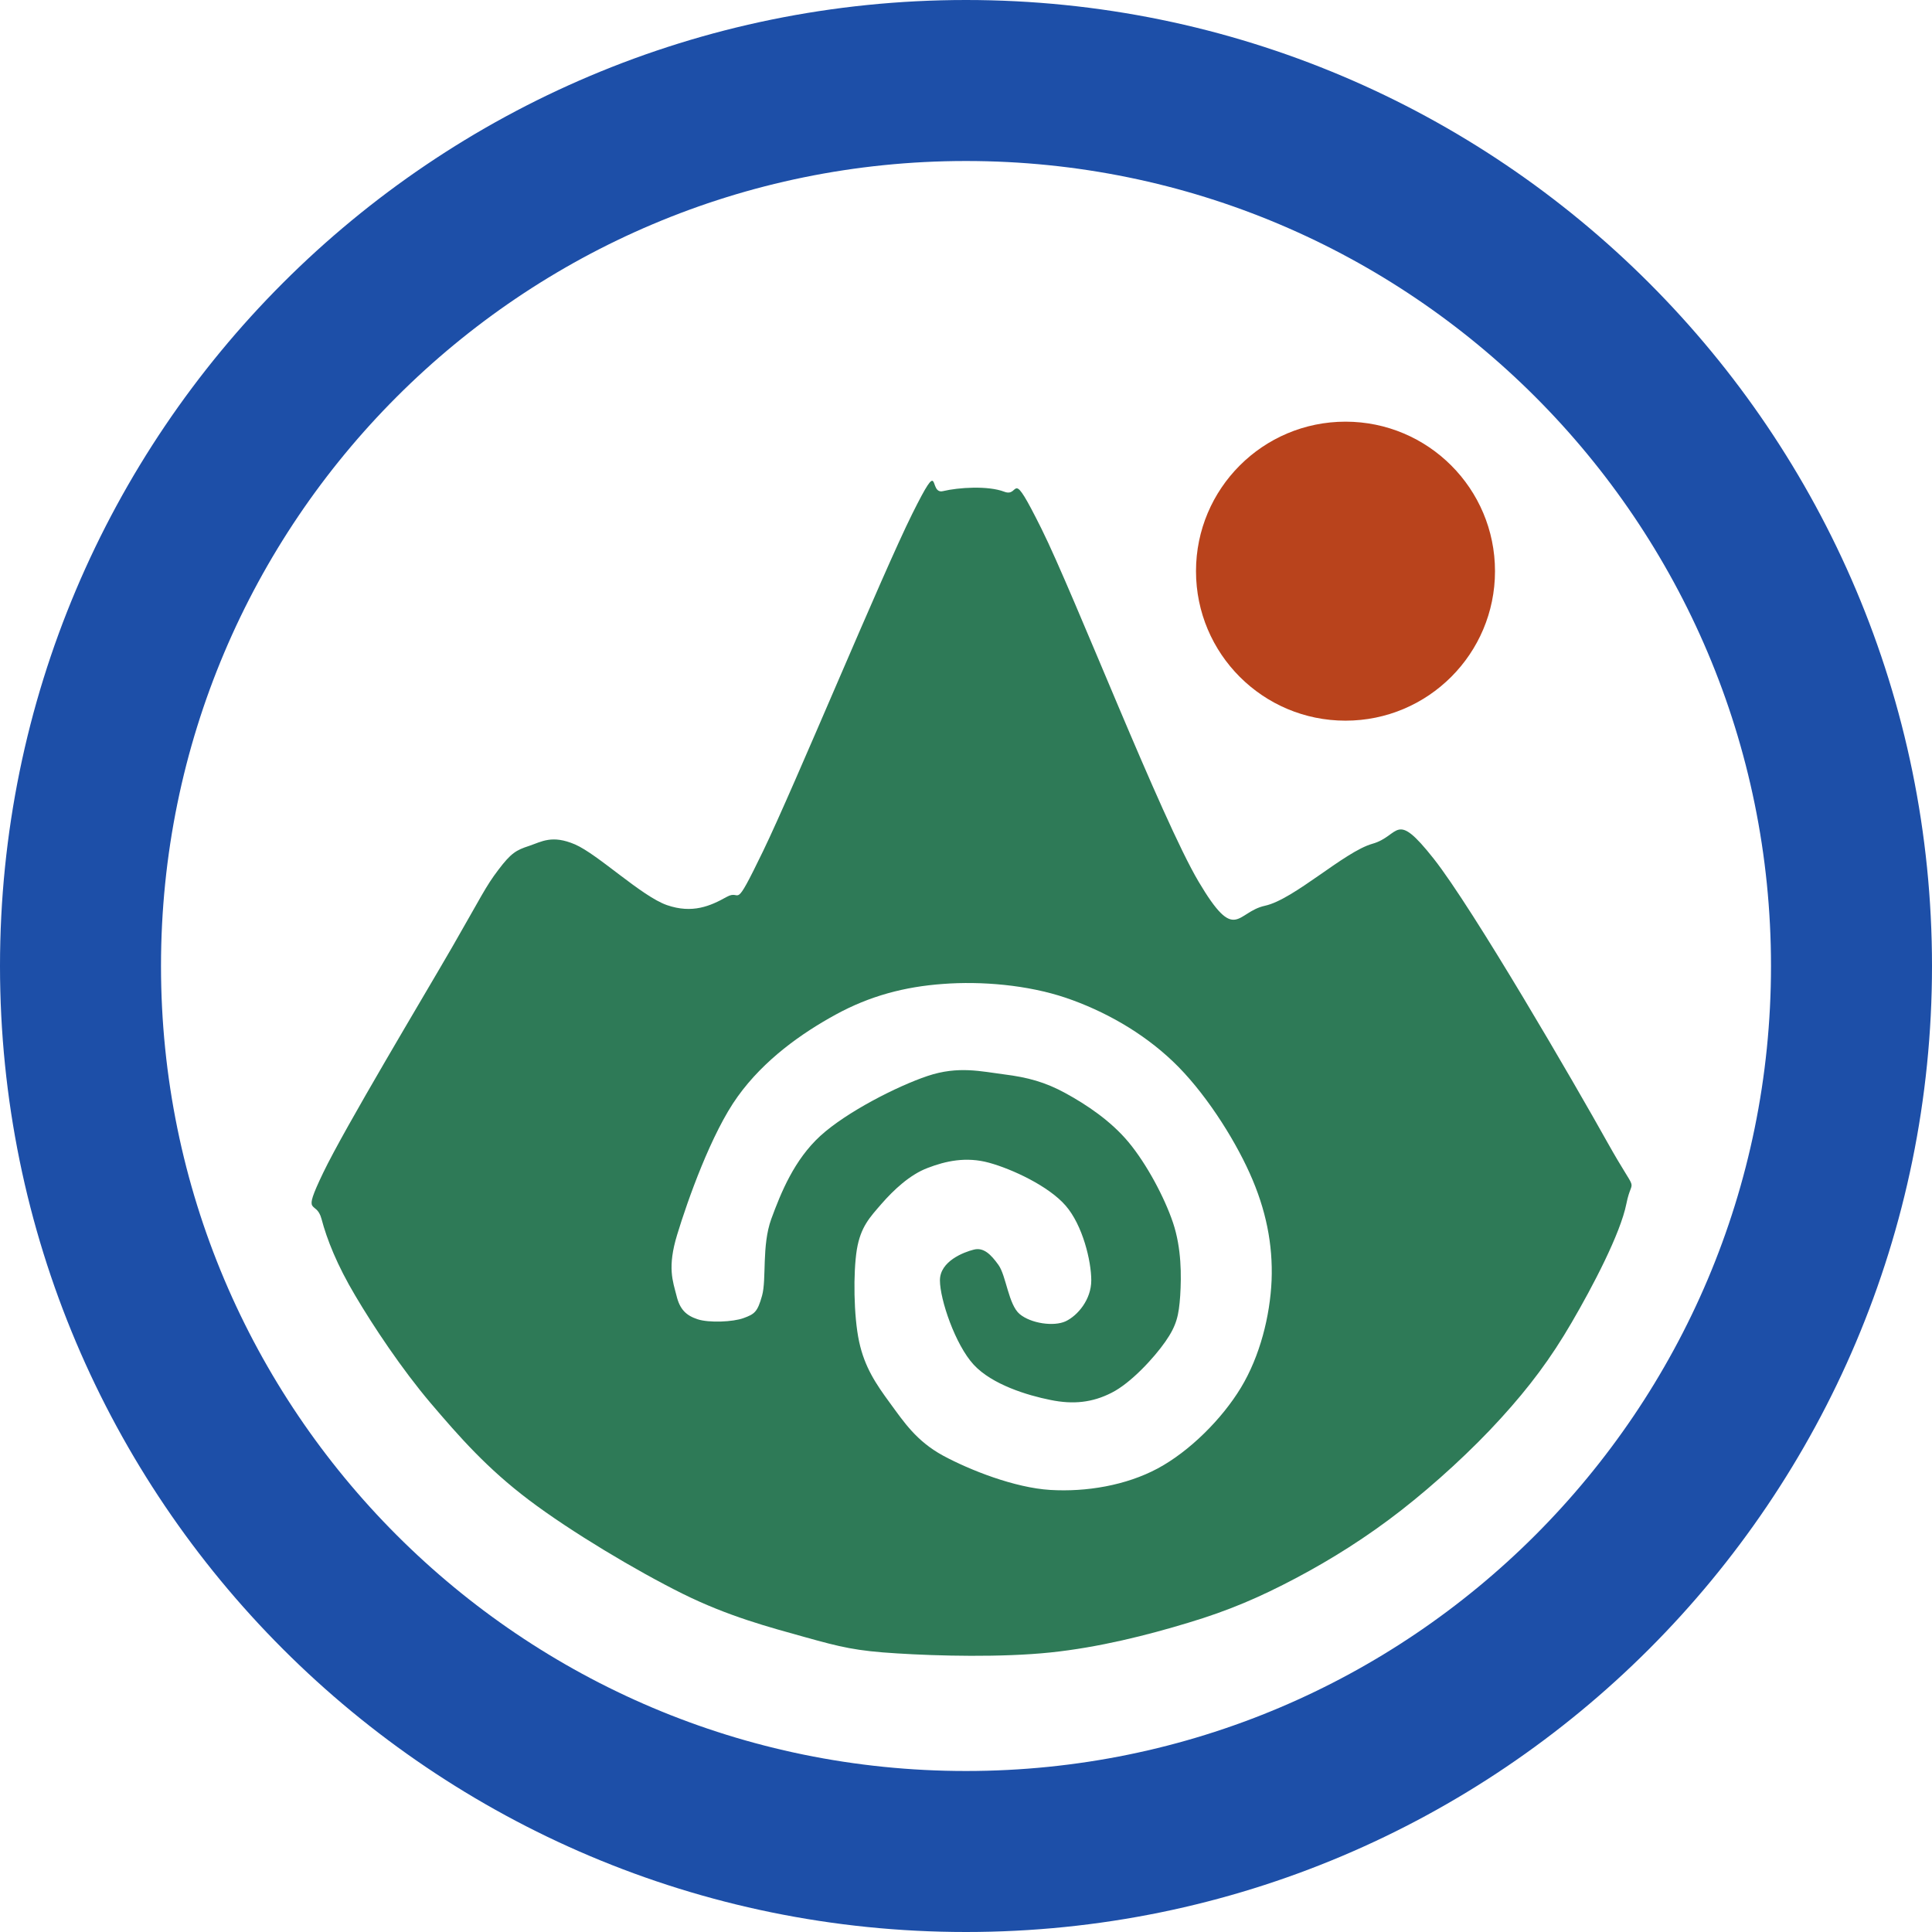
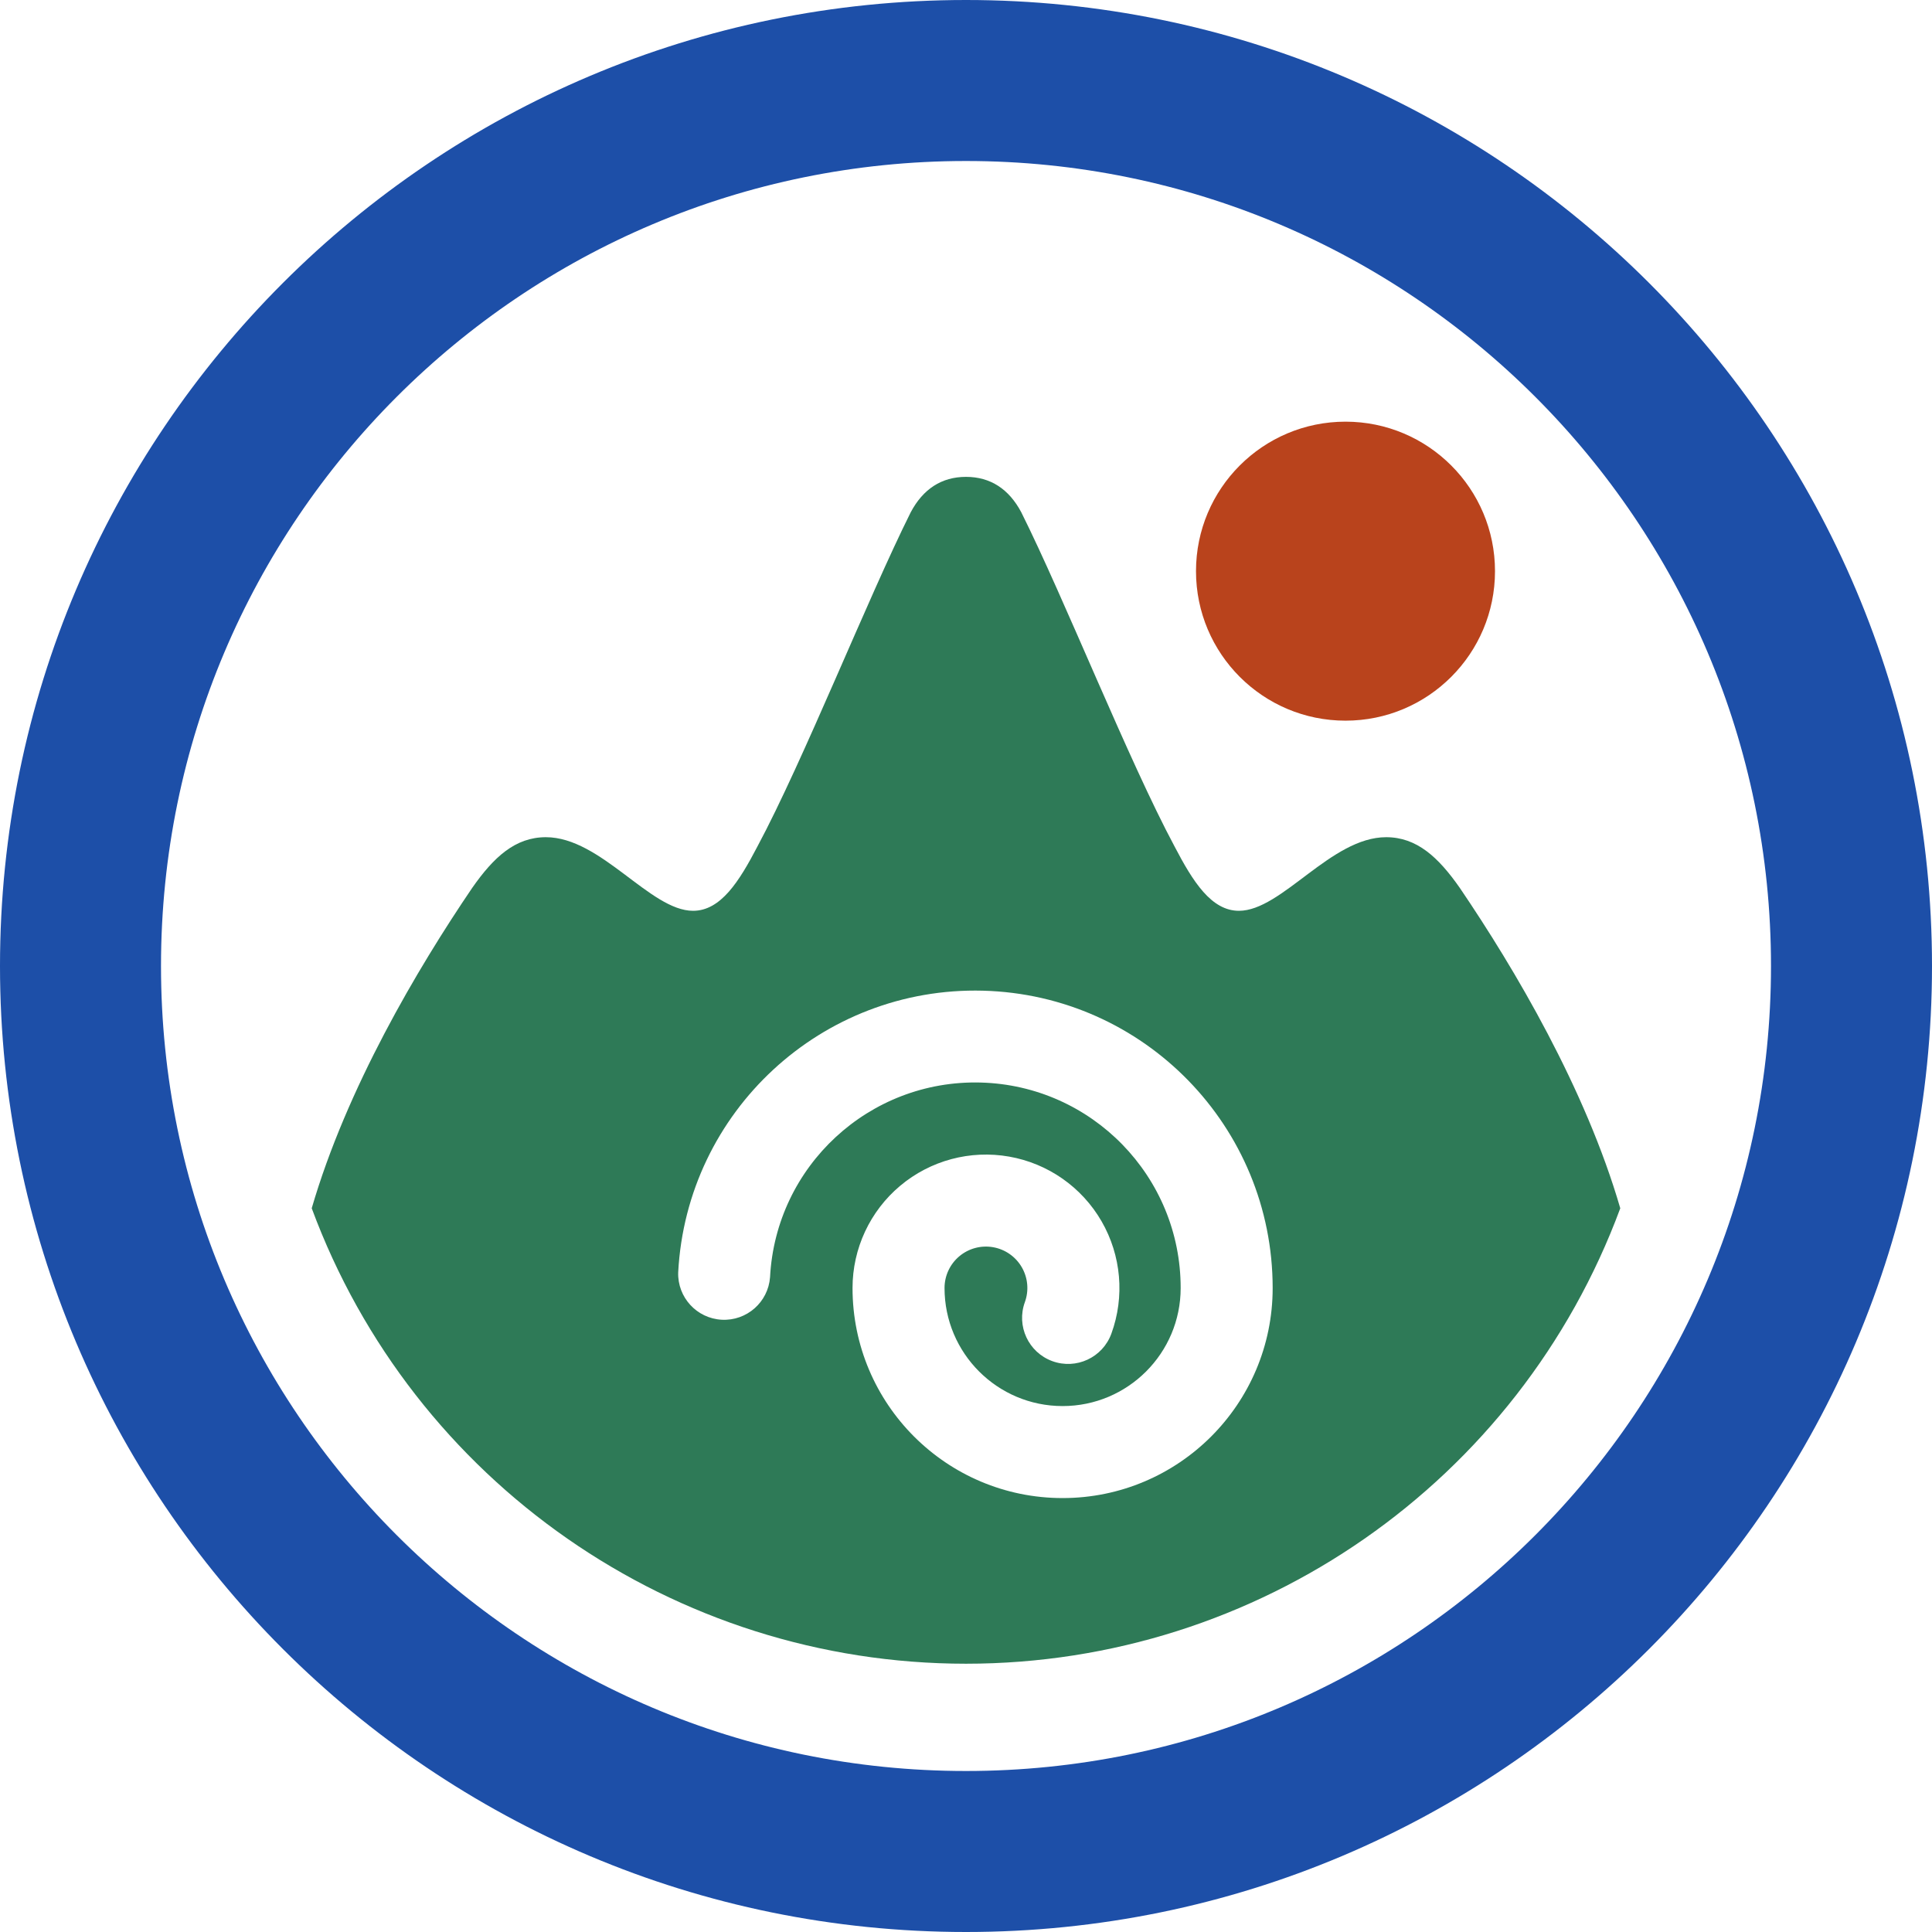
<svg xmlns="http://www.w3.org/2000/svg" viewBox="0 0 126 126" width="126" height="126">
  <circle cx="63" cy="63" r="57.75" fill="none" stroke="#1D4FA8" stroke-width="10.5" />
-   <path fill="#2E7A57" fill-rule="evenodd" d="M106.07 78.50C106.46 76.54 106.93 78.25 104.83 74.50C102.74 70.75 96.06 59.24 93.50 56.00C90.94 52.76 91.33 54.52 89.50 55.03C87.67 55.55 84.39 58.66 82.50 59.07C80.61 59.48 80.60 61.60 78.17 57.50C75.74 53.40 70.04 38.74 67.93 34.50C65.82 30.26 66.57 32.48 65.50 32.07C64.43 31.66 62.50 31.79 61.50 32.03C60.50 32.27 61.45 29.59 59.50 33.50C57.55 37.41 51.79 51.33 49.77 55.50C47.75 59.67 48.42 57.91 47.38 58.50C46.33 59.09 45.15 59.60 43.50 59.03C41.85 58.46 39.00 55.72 37.50 55.07C36.00 54.43 35.33 54.89 34.50 55.17C33.67 55.44 33.33 55.63 32.50 56.73C31.67 57.82 31.40 58.45 29.50 61.75C27.60 65.04 22.49 73.54 21.07 76.50C19.65 79.46 20.62 78.17 20.97 79.50C21.32 80.83 21.98 82.50 23.17 84.50C24.35 86.50 26.20 89.28 28.08 91.50C29.97 93.72 31.76 95.76 34.50 97.83C37.24 99.90 41.50 102.44 44.50 103.93C47.50 105.42 50.17 106.12 52.50 106.77C54.83 107.42 55.83 107.67 58.50 107.83C61.17 108.00 65.33 108.10 68.50 107.77C71.67 107.44 74.83 106.64 77.50 105.83C80.17 105.03 82.19 104.15 84.50 102.93C86.81 101.71 89.15 100.24 91.38 98.50C93.61 96.76 96.03 94.54 97.88 92.50C99.74 90.46 101.14 88.59 102.50 86.25C103.86 83.92 105.68 80.46 106.07 78.50ZM82.93 83.50C83.02 81.17 82.57 78.88 81.50 76.51C80.43 74.13 78.50 71.13 76.50 69.23C74.50 67.32 72.00 65.92 69.50 65.07C67.00 64.23 64.00 63.98 61.50 64.17C59.00 64.35 56.73 64.95 54.50 66.17C52.27 67.39 49.84 69.11 48.12 71.50C46.39 73.89 44.83 78.33 44.17 80.50C43.50 82.67 43.89 83.58 44.12 84.50C44.34 85.42 44.77 85.80 45.50 86.04C46.23 86.28 47.80 86.22 48.50 85.96C49.20 85.70 49.40 85.58 49.70 84.50C50.00 83.42 49.67 81.24 50.30 79.50C50.94 77.76 51.80 75.64 53.50 74.08C55.20 72.53 58.50 70.84 60.50 70.17C62.50 69.50 64.00 69.88 65.50 70.07C67.00 70.26 68.15 70.56 69.50 71.30C70.85 72.04 72.44 73.09 73.61 74.50C74.78 75.91 75.94 78.08 76.50 79.74C77.06 81.41 77.05 83.21 76.97 84.50C76.88 85.79 76.74 86.44 76.00 87.50C75.26 88.56 73.75 90.20 72.50 90.83C71.25 91.47 70.00 91.61 68.50 91.30C67.00 91.00 64.70 90.30 63.50 89.00C62.30 87.70 61.30 84.75 61.30 83.50C61.30 82.25 62.86 81.66 63.50 81.50C64.14 81.33 64.62 81.80 65.12 82.50C65.62 83.20 65.77 85.09 66.50 85.70C67.23 86.31 68.72 86.53 69.50 86.17C70.28 85.80 71.17 84.76 71.17 83.50C71.17 82.24 70.61 79.91 69.50 78.63C68.39 77.35 66.00 76.24 64.50 75.83C63.00 75.42 61.67 75.72 60.50 76.17C59.33 76.61 58.27 77.62 57.50 78.50C56.73 79.39 56.13 80.00 55.88 81.50C55.64 83.00 55.67 85.83 56.03 87.50C56.39 89.17 57.13 90.26 58.04 91.50C58.95 92.74 59.76 93.98 61.50 94.93C63.24 95.87 66.17 97.03 68.50 97.17C70.83 97.31 73.43 96.88 75.50 95.77C77.57 94.66 79.69 92.55 80.93 90.50C82.17 88.45 82.83 85.83 82.93 83.50Z" />
+   <path fill="#2E7A57" fill-rule="evenodd" d="M63 31.1C64.6 31.1 65.8 31.9 66.6 33.4C69.4 39 73.6 49.6 76.6 55.2C77.8 57.5 79 59.4 80.8 59.4C83.6 59.4 86.8 54.6 90.4 54.6C92.4 54.6 93.8 55.9 95.2 57.9C98.8 63.2 103.4 71 105.67 78.8A45.5 45.5 0 0 1 20.33 78.8C22.6 71 27.2 63.2 30.8 57.9C32.2 55.9 33.6 54.6 35.6 54.6C39.2 54.6 42.4 59.4 45.2 59.4C47 59.4 48.2 57.5 49.4 55.2C52.4 49.6 56.6 39 59.4 33.4C60.2 31.9 61.4 31.1 63 31.1ZM72.48 86.98A8.7 8.7 0 0 0 65.81 75.43A8.7 8.7 0 0 0 55.6 84A13.7 13.7 0 0 0 69.3 97.7A13.7 13.7 0 0 0 83 84A19.4 19.4 0 0 0 64.11 64.61A19.4 19.4 0 0 0 44.23 82.98A3 3 0 0 0 50.22 83.3A13.4 13.4 0 0 1 63.95 70.6A13.4 13.4 0 0 1 77 84A7.7 7.7 0 0 1 69.3 91.7A7.7 7.7 0 0 1 61.6 84A2.7 2.7 0 0 1 64.77 81.34A2.7 2.7 0 0 1 66.84 84.92A3 3 0 0 0 72.48 86.98Z" />
  <circle cx="87.75" cy="37.25" r="9.75" fill="#B9431C" />
</svg>
